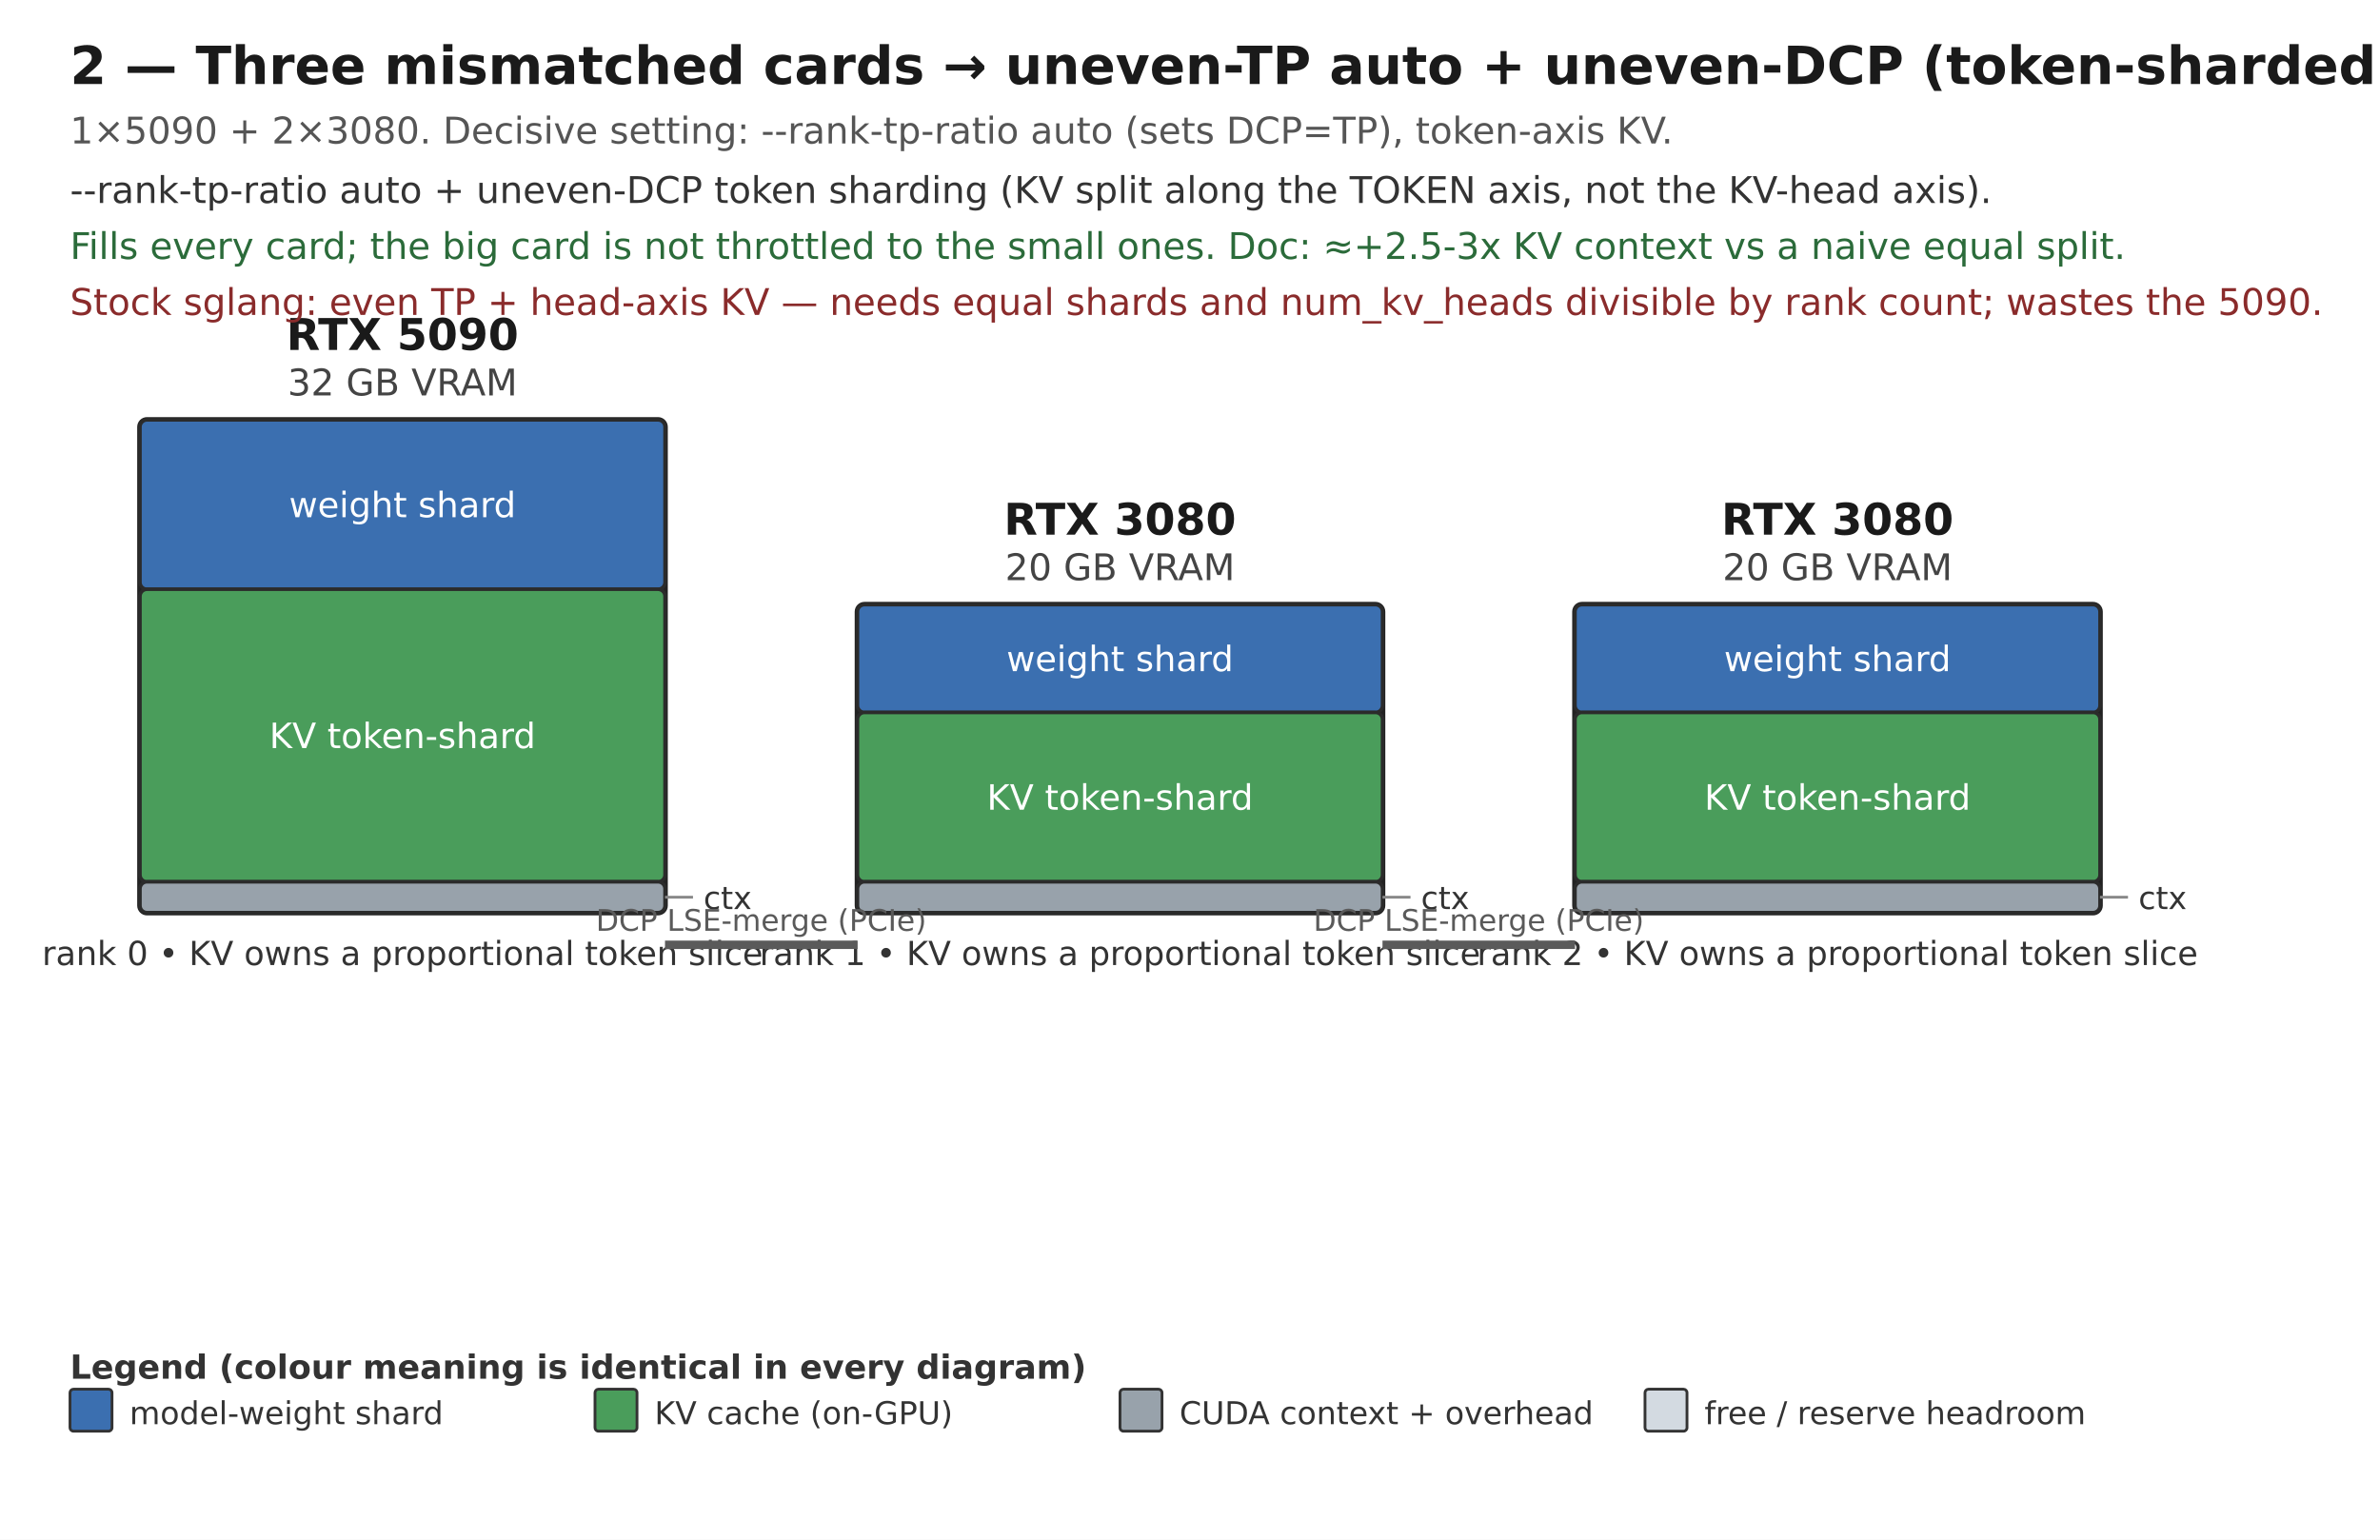
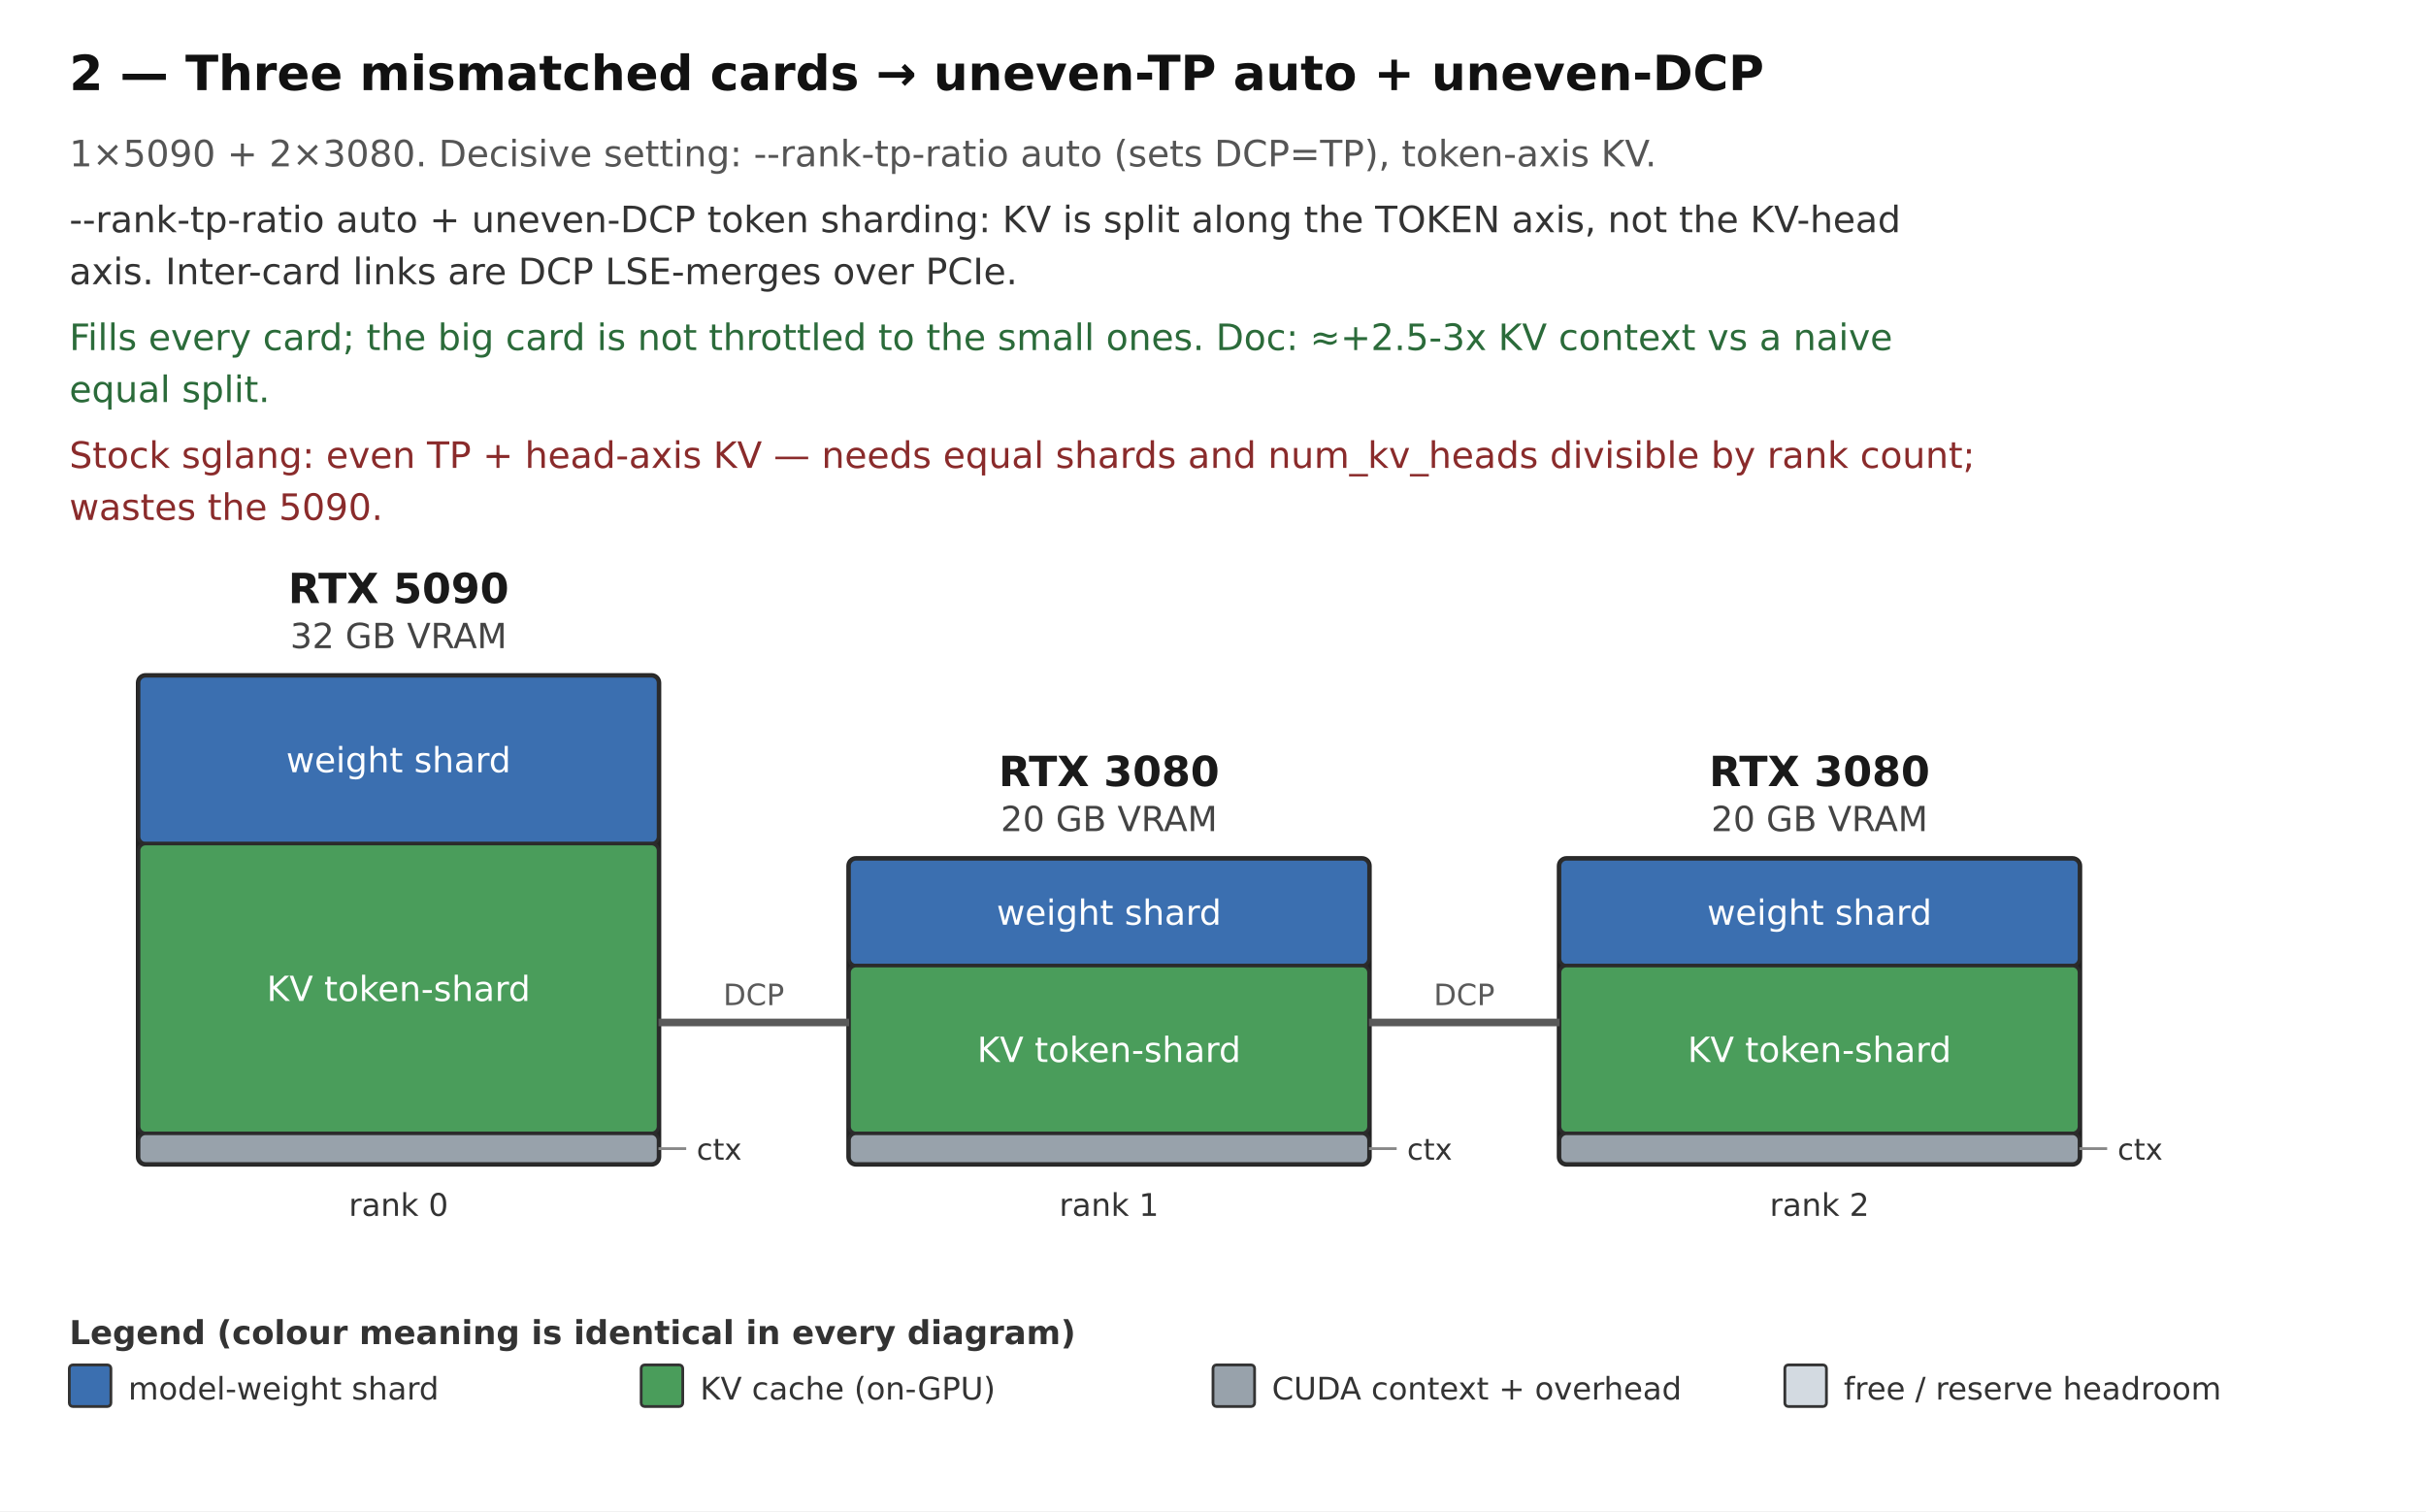
- <svg xmlns="http://www.w3.org/2000/svg" viewBox="0 0 680 440" width="680" height="440" font-family="sans-serif">
-   <rect x="0.0" y="0.0" width="680.0" height="440.0" rx="0" fill="#ffffff" stroke="none" stroke-width="0" />
-   <text x="20.0" y="24.0" font-family="DejaVu Sans, Verdana, Arial, sans-serif" font-size="15" font-weight="bold" text-anchor="start" fill="#1a1a1a">2 — Three mismatched cards → uneven-TP auto + uneven-DCP (token-sharded KV)</text>
-   <text x="20.0" y="41.0" font-family="DejaVu Sans, Verdana, Arial, sans-serif" font-size="10.5" font-weight="normal" text-anchor="start" fill="#555">1×5090 + 2×3080. Decisive setting: --rank-tp-ratio auto (sets DCP=TP), token-axis KV.</text>
-   <text x="115.0" y="100.0" font-family="DejaVu Sans, Verdana, Arial, sans-serif" font-size="12.5" font-weight="bold" text-anchor="middle" fill="#1a1a1a">RTX 5090</text>
-   <text x="115.0" y="113.0" font-family="DejaVu Sans, Verdana, Arial, sans-serif" font-size="10.5" font-weight="normal" text-anchor="middle" fill="#444">32 GB VRAM</text>
-   <rect x="40.0" y="120.0" width="150.0" height="140.8" rx="2" fill="none" stroke="#222" stroke-width="1.6" />
-   <rect x="40.0" y="120.0" width="150.0" height="48.4" rx="2" fill="#3b6fb0" stroke="#2b2b2b" stroke-width="1.0" />
-   <text x="115.0" y="147.8" font-family="DejaVu Sans, Verdana, Arial, sans-serif" font-size="10" font-weight="normal" text-anchor="middle" fill="#ffffff">weight shard</text>
-   <rect x="40.0" y="168.4" width="150.0" height="83.6" rx="2" fill="#4a9d5b" stroke="#2b2b2b" stroke-width="1.0" />
-   <text x="115.0" y="213.8" font-family="DejaVu Sans, Verdana, Arial, sans-serif" font-size="10" font-weight="normal" text-anchor="middle" fill="#ffffff">KV token-shard</text>
-   <rect x="40.0" y="252.0" width="150.0" height="8.8" rx="2" fill="#98a2ab" stroke="#2b2b2b" stroke-width="1.0" />
-   <line x1="190.0" y1="256.4" x2="198.0" y2="256.4" stroke="#888" stroke-width="0.8" />
-   <text x="201.0" y="259.8" font-family="DejaVu Sans, Verdana, Arial, sans-serif" font-size="9" font-weight="normal" text-anchor="start" fill="#333">ctx</text>
-   <text x="115.0" y="275.8" font-family="DejaVu Sans, Verdana, Arial, sans-serif" font-size="9.5" font-weight="normal" text-anchor="middle" fill="#333">rank 0  •  KV owns a proportional token slice</text>
-   <text x="320.0" y="152.8" font-family="DejaVu Sans, Verdana, Arial, sans-serif" font-size="12.5" font-weight="bold" text-anchor="middle" fill="#1a1a1a">RTX 3080</text>
-   <text x="320.0" y="165.8" font-family="DejaVu Sans, Verdana, Arial, sans-serif" font-size="10.5" font-weight="normal" text-anchor="middle" fill="#444">20 GB VRAM</text>
-   <rect x="245.0" y="172.8" width="150.0" height="88.0" rx="2" fill="none" stroke="#222" stroke-width="1.6" />
-   <rect x="245.0" y="172.8" width="150.0" height="30.8" rx="2" fill="#3b6fb0" stroke="#2b2b2b" stroke-width="1.0" />
-   <text x="320.0" y="191.8" font-family="DejaVu Sans, Verdana, Arial, sans-serif" font-size="10" font-weight="normal" text-anchor="middle" fill="#ffffff">weight shard</text>
-   <rect x="245.0" y="203.6" width="150.0" height="48.4" rx="2" fill="#4a9d5b" stroke="#2b2b2b" stroke-width="1.0" />
-   <text x="320.0" y="231.4" font-family="DejaVu Sans, Verdana, Arial, sans-serif" font-size="10" font-weight="normal" text-anchor="middle" fill="#ffffff">KV token-shard</text>
-   <rect x="245.0" y="252.0" width="150.0" height="8.8" rx="2" fill="#98a2ab" stroke="#2b2b2b" stroke-width="1.0" />
-   <line x1="395.0" y1="256.4" x2="403.0" y2="256.4" stroke="#888" stroke-width="0.8" />
-   <text x="406.0" y="259.8" font-family="DejaVu Sans, Verdana, Arial, sans-serif" font-size="9" font-weight="normal" text-anchor="start" fill="#333">ctx</text>
-   <text x="320.0" y="275.8" font-family="DejaVu Sans, Verdana, Arial, sans-serif" font-size="9.5" font-weight="normal" text-anchor="middle" fill="#333">rank 1  •  KV owns a proportional token slice</text>
-   <line x1="190.0" y1="270.0" x2="245.0" y2="270.0" stroke="#5a5a5a" stroke-width="2.4" />
-   <text x="217.5" y="266.0" font-family="DejaVu Sans, Verdana, Arial, sans-serif" font-size="8.5" font-weight="normal" text-anchor="middle" fill="#5a5a5a">DCP LSE-merge (PCIe)</text>
-   <text x="525.0" y="152.8" font-family="DejaVu Sans, Verdana, Arial, sans-serif" font-size="12.5" font-weight="bold" text-anchor="middle" fill="#1a1a1a">RTX 3080</text>
-   <text x="525.0" y="165.8" font-family="DejaVu Sans, Verdana, Arial, sans-serif" font-size="10.5" font-weight="normal" text-anchor="middle" fill="#444">20 GB VRAM</text>
-   <rect x="450.0" y="172.8" width="150.0" height="88.0" rx="2" fill="none" stroke="#222" stroke-width="1.6" />
-   <rect x="450.0" y="172.8" width="150.0" height="30.8" rx="2" fill="#3b6fb0" stroke="#2b2b2b" stroke-width="1.0" />
-   <text x="525.0" y="191.8" font-family="DejaVu Sans, Verdana, Arial, sans-serif" font-size="10" font-weight="normal" text-anchor="middle" fill="#ffffff">weight shard</text>
-   <rect x="450.0" y="203.6" width="150.0" height="48.4" rx="2" fill="#4a9d5b" stroke="#2b2b2b" stroke-width="1.0" />
-   <text x="525.0" y="231.4" font-family="DejaVu Sans, Verdana, Arial, sans-serif" font-size="10" font-weight="normal" text-anchor="middle" fill="#ffffff">KV token-shard</text>
-   <rect x="450.0" y="252.0" width="150.0" height="8.8" rx="2" fill="#98a2ab" stroke="#2b2b2b" stroke-width="1.0" />
-   <line x1="600.0" y1="256.4" x2="608.0" y2="256.4" stroke="#888" stroke-width="0.8" />
-   <text x="611.0" y="259.8" font-family="DejaVu Sans, Verdana, Arial, sans-serif" font-size="9" font-weight="normal" text-anchor="start" fill="#333">ctx</text>
-   <text x="525.0" y="275.8" font-family="DejaVu Sans, Verdana, Arial, sans-serif" font-size="9.5" font-weight="normal" text-anchor="middle" fill="#333">rank 2  •  KV owns a proportional token slice</text>
-   <line x1="395.0" y1="270.0" x2="450.0" y2="270.0" stroke="#5a5a5a" stroke-width="2.4" />
-   <text x="422.5" y="266.0" font-family="DejaVu Sans, Verdana, Arial, sans-serif" font-size="8.5" font-weight="normal" text-anchor="middle" fill="#5a5a5a">DCP LSE-merge (PCIe)</text>
-   <text x="20.0" y="58.0" font-family="DejaVu Sans, Verdana, Arial, sans-serif" font-size="10.5" font-weight="normal" text-anchor="start" fill="#333">--rank-tp-ratio auto  +  uneven-DCP token sharding (KV split along the TOKEN axis, not the KV-head axis).</text>
-   <text x="20.0" y="74.0" font-family="DejaVu Sans, Verdana, Arial, sans-serif" font-size="10.5" font-weight="normal" text-anchor="start" fill="#2b6b3a">Fills every card; the big card is not throttled to the small ones. Doc: ≈+2.5-3x KV context vs a naive equal split.</text>
-   <text x="20.0" y="90.0" font-family="DejaVu Sans, Verdana, Arial, sans-serif" font-size="10.5" font-weight="normal" text-anchor="start" fill="#8a2b2b">Stock sglang: even TP + head-axis KV — needs equal shards and num_kv_heads divisible by rank count; wastes the 5090.</text>
-   <text x="20.0" y="394.0" font-family="DejaVu Sans, Verdana, Arial, sans-serif" font-size="9.5" font-weight="bold" text-anchor="start" fill="#333">Legend (colour meaning is identical in every diagram)</text>
-   <rect x="20.0" y="397.0" width="12.0" height="12.0" rx="1" fill="#3b6fb0" stroke="#333" stroke-width="0.8" />
-   <text x="37.0" y="407.0" font-family="DejaVu Sans, Verdana, Arial, sans-serif" font-size="9" font-weight="normal" text-anchor="start" fill="#333">model-weight shard</text>
-   <rect x="170.0" y="397.0" width="12.0" height="12.0" rx="1" fill="#4a9d5b" stroke="#333" stroke-width="0.8" />
-   <text x="187.0" y="407.0" font-family="DejaVu Sans, Verdana, Arial, sans-serif" font-size="9" font-weight="normal" text-anchor="start" fill="#333">KV cache (on-GPU)</text>
-   <rect x="320.0" y="397.0" width="12.0" height="12.0" rx="1" fill="#98a2ab" stroke="#333" stroke-width="0.8" />
-   <text x="337.0" y="407.0" font-family="DejaVu Sans, Verdana, Arial, sans-serif" font-size="9" font-weight="normal" text-anchor="start" fill="#333">CUDA context + overhead</text>
-   <rect x="470.0" y="397.0" width="12.0" height="12.0" rx="1" fill="#d3dae1" stroke="#333" stroke-width="0.8" />
-   <text x="487.0" y="407.0" font-family="DejaVu Sans, Verdana, Arial, sans-serif" font-size="9" font-weight="normal" text-anchor="start" fill="#333">free / reserve headroom</text>
+ <svg xmlns="http://www.w3.org/2000/svg" viewBox="0 0 700 436" width="700" height="436" font-family="sans-serif">
+   <rect x="0.0" y="0.0" width="700.0" height="436.0" rx="0" fill="#ffffff" stroke="none" stroke-width="0" />
+   <text x="20.0" y="26.0" font-family="DejaVu Sans, Verdana, Arial, sans-serif" font-size="14" font-weight="bold" text-anchor="start" fill="#111">2 — Three mismatched cards → uneven-TP auto + uneven-DCP</text>
+   <text x="20.0" y="48.0" font-family="DejaVu Sans, Verdana, Arial, sans-serif" font-size="10.5" font-weight="normal" text-anchor="start" fill="#555">1×5090 + 2×3080. Decisive setting: --rank-tp-ratio auto (sets DCP=TP), token-axis KV.</text>
+   <text x="20.0" y="67.0" font-family="DejaVu Sans, Verdana, Arial, sans-serif" font-size="10.5" font-weight="normal" text-anchor="start" fill="#333">--rank-tp-ratio auto + uneven-DCP token sharding: KV is split along the TOKEN axis, not the KV-head</text>
+   <text x="20.0" y="82.0" font-family="DejaVu Sans, Verdana, Arial, sans-serif" font-size="10.5" font-weight="normal" text-anchor="start" fill="#333">axis. Inter-card links are DCP LSE-merges over PCIe.</text>
+   <text x="20.0" y="101.0" font-family="DejaVu Sans, Verdana, Arial, sans-serif" font-size="10.5" font-weight="normal" text-anchor="start" fill="#2b6b3a">Fills every card; the big card is not throttled to the small ones. Doc: ≈+2.5-3x KV context vs a naive</text>
+   <text x="20.0" y="116.0" font-family="DejaVu Sans, Verdana, Arial, sans-serif" font-size="10.5" font-weight="normal" text-anchor="start" fill="#2b6b3a">equal split.</text>
+   <text x="20.0" y="135.0" font-family="DejaVu Sans, Verdana, Arial, sans-serif" font-size="10.5" font-weight="normal" text-anchor="start" fill="#8a2b2b">Stock sglang: even TP + head-axis KV — needs equal shards and num_kv_heads divisible by rank count;</text>
+   <text x="20.0" y="150.0" font-family="DejaVu Sans, Verdana, Arial, sans-serif" font-size="10.5" font-weight="normal" text-anchor="start" fill="#8a2b2b">wastes the 5090.</text>
+   <text x="115.0" y="174.0" font-family="DejaVu Sans, Verdana, Arial, sans-serif" font-size="12" font-weight="bold" text-anchor="middle" fill="#1a1a1a">RTX 5090</text>
+   <text x="115.0" y="187.0" font-family="DejaVu Sans, Verdana, Arial, sans-serif" font-size="10" font-weight="normal" text-anchor="middle" fill="#444">32 GB VRAM</text>
+   <rect x="40.0" y="195.0" width="150.0" height="140.8" rx="2" fill="none" stroke="#222" stroke-width="1.6" />
+   <rect x="40.0" y="195.0" width="150.0" height="48.4" rx="2" fill="#3b6fb0" stroke="#2b2b2b" stroke-width="1.0" />
+   <text x="115.0" y="222.8" font-family="DejaVu Sans, Verdana, Arial, sans-serif" font-size="10" font-weight="normal" text-anchor="middle" fill="#ffffff">weight shard</text>
+   <rect x="40.0" y="243.4" width="150.0" height="83.6" rx="2" fill="#4a9d5b" stroke="#2b2b2b" stroke-width="1.0" />
+   <text x="115.0" y="288.8" font-family="DejaVu Sans, Verdana, Arial, sans-serif" font-size="10" font-weight="normal" text-anchor="middle" fill="#ffffff">KV token-shard</text>
+   <rect x="40.0" y="327.0" width="150.0" height="8.8" rx="2" fill="#98a2ab" stroke="#2b2b2b" stroke-width="1.0" />
+   <line x1="190.0" y1="331.4" x2="198.0" y2="331.4" stroke="#888" stroke-width="0.8" />
+   <text x="201.0" y="334.6" font-family="DejaVu Sans, Verdana, Arial, sans-serif" font-size="8.5" font-weight="normal" text-anchor="start" fill="#333">ctx</text>
+   <text x="115.0" y="350.8" font-family="DejaVu Sans, Verdana, Arial, sans-serif" font-size="9" font-weight="normal" text-anchor="middle" fill="#333">rank 0</text>
+   <text x="320.0" y="226.8" font-family="DejaVu Sans, Verdana, Arial, sans-serif" font-size="12" font-weight="bold" text-anchor="middle" fill="#1a1a1a">RTX 3080</text>
+   <text x="320.0" y="239.8" font-family="DejaVu Sans, Verdana, Arial, sans-serif" font-size="10" font-weight="normal" text-anchor="middle" fill="#444">20 GB VRAM</text>
+   <rect x="245.0" y="247.8" width="150.0" height="88.0" rx="2" fill="none" stroke="#222" stroke-width="1.6" />
+   <rect x="245.0" y="247.8" width="150.0" height="30.8" rx="2" fill="#3b6fb0" stroke="#2b2b2b" stroke-width="1.0" />
+   <text x="320.0" y="266.8" font-family="DejaVu Sans, Verdana, Arial, sans-serif" font-size="10" font-weight="normal" text-anchor="middle" fill="#ffffff">weight shard</text>
+   <rect x="245.0" y="278.6" width="150.0" height="48.4" rx="2" fill="#4a9d5b" stroke="#2b2b2b" stroke-width="1.0" />
+   <text x="320.0" y="306.4" font-family="DejaVu Sans, Verdana, Arial, sans-serif" font-size="10" font-weight="normal" text-anchor="middle" fill="#ffffff">KV token-shard</text>
+   <rect x="245.0" y="327.0" width="150.0" height="8.8" rx="2" fill="#98a2ab" stroke="#2b2b2b" stroke-width="1.0" />
+   <line x1="395.0" y1="331.4" x2="403.0" y2="331.4" stroke="#888" stroke-width="0.8" />
+   <text x="406.0" y="334.6" font-family="DejaVu Sans, Verdana, Arial, sans-serif" font-size="8.5" font-weight="normal" text-anchor="start" fill="#333">ctx</text>
+   <text x="320.0" y="350.8" font-family="DejaVu Sans, Verdana, Arial, sans-serif" font-size="9" font-weight="normal" text-anchor="middle" fill="#333">rank 1</text>
+   <line x1="190.0" y1="295.0" x2="245.0" y2="295.0" stroke="#5a5a5a" stroke-width="2.2" />
+   <text x="217.5" y="290.0" font-family="DejaVu Sans, Verdana, Arial, sans-serif" font-size="8.5" font-weight="normal" text-anchor="middle" fill="#5a5a5a">DCP</text>
+   <text x="525.0" y="226.8" font-family="DejaVu Sans, Verdana, Arial, sans-serif" font-size="12" font-weight="bold" text-anchor="middle" fill="#1a1a1a">RTX 3080</text>
+   <text x="525.0" y="239.8" font-family="DejaVu Sans, Verdana, Arial, sans-serif" font-size="10" font-weight="normal" text-anchor="middle" fill="#444">20 GB VRAM</text>
+   <rect x="450.0" y="247.8" width="150.0" height="88.0" rx="2" fill="none" stroke="#222" stroke-width="1.6" />
+   <rect x="450.0" y="247.8" width="150.0" height="30.8" rx="2" fill="#3b6fb0" stroke="#2b2b2b" stroke-width="1.0" />
+   <text x="525.0" y="266.8" font-family="DejaVu Sans, Verdana, Arial, sans-serif" font-size="10" font-weight="normal" text-anchor="middle" fill="#ffffff">weight shard</text>
+   <rect x="450.0" y="278.6" width="150.0" height="48.4" rx="2" fill="#4a9d5b" stroke="#2b2b2b" stroke-width="1.0" />
+   <text x="525.0" y="306.4" font-family="DejaVu Sans, Verdana, Arial, sans-serif" font-size="10" font-weight="normal" text-anchor="middle" fill="#ffffff">KV token-shard</text>
+   <rect x="450.0" y="327.0" width="150.0" height="8.8" rx="2" fill="#98a2ab" stroke="#2b2b2b" stroke-width="1.0" />
+   <line x1="600.0" y1="331.4" x2="608.0" y2="331.4" stroke="#888" stroke-width="0.8" />
+   <text x="611.0" y="334.6" font-family="DejaVu Sans, Verdana, Arial, sans-serif" font-size="8.5" font-weight="normal" text-anchor="start" fill="#333">ctx</text>
+   <text x="525.0" y="350.8" font-family="DejaVu Sans, Verdana, Arial, sans-serif" font-size="9" font-weight="normal" text-anchor="middle" fill="#333">rank 2</text>
+   <line x1="395.0" y1="295.0" x2="450.0" y2="295.0" stroke="#5a5a5a" stroke-width="2.2" />
+   <text x="422.5" y="290.0" font-family="DejaVu Sans, Verdana, Arial, sans-serif" font-size="8.5" font-weight="normal" text-anchor="middle" fill="#5a5a5a">DCP</text>
+   <text x="20.0" y="387.8" font-family="DejaVu Sans, Verdana, Arial, sans-serif" font-size="9.5" font-weight="bold" text-anchor="start" fill="#333">Legend (colour meaning is identical in every diagram)</text>
+   <rect x="20.0" y="393.8" width="12.0" height="12.0" rx="1" fill="#3b6fb0" stroke="#333" stroke-width="0.8" />
+   <text x="37.0" y="403.8" font-family="DejaVu Sans, Verdana, Arial, sans-serif" font-size="9" font-weight="normal" text-anchor="start" fill="#333">model-weight shard</text>
+   <rect x="185.0" y="393.8" width="12.0" height="12.0" rx="1" fill="#4a9d5b" stroke="#333" stroke-width="0.8" />
+   <text x="202.0" y="403.8" font-family="DejaVu Sans, Verdana, Arial, sans-serif" font-size="9" font-weight="normal" text-anchor="start" fill="#333">KV cache (on-GPU)</text>
+   <rect x="350.0" y="393.8" width="12.0" height="12.0" rx="1" fill="#98a2ab" stroke="#333" stroke-width="0.8" />
+   <text x="367.0" y="403.8" font-family="DejaVu Sans, Verdana, Arial, sans-serif" font-size="9" font-weight="normal" text-anchor="start" fill="#333">CUDA context + overhead</text>
+   <rect x="515.0" y="393.8" width="12.0" height="12.0" rx="1" fill="#d3dae1" stroke="#333" stroke-width="0.8" />
+   <text x="532.0" y="403.8" font-family="DejaVu Sans, Verdana, Arial, sans-serif" font-size="9" font-weight="normal" text-anchor="start" fill="#333">free / reserve headroom</text>
</svg>
